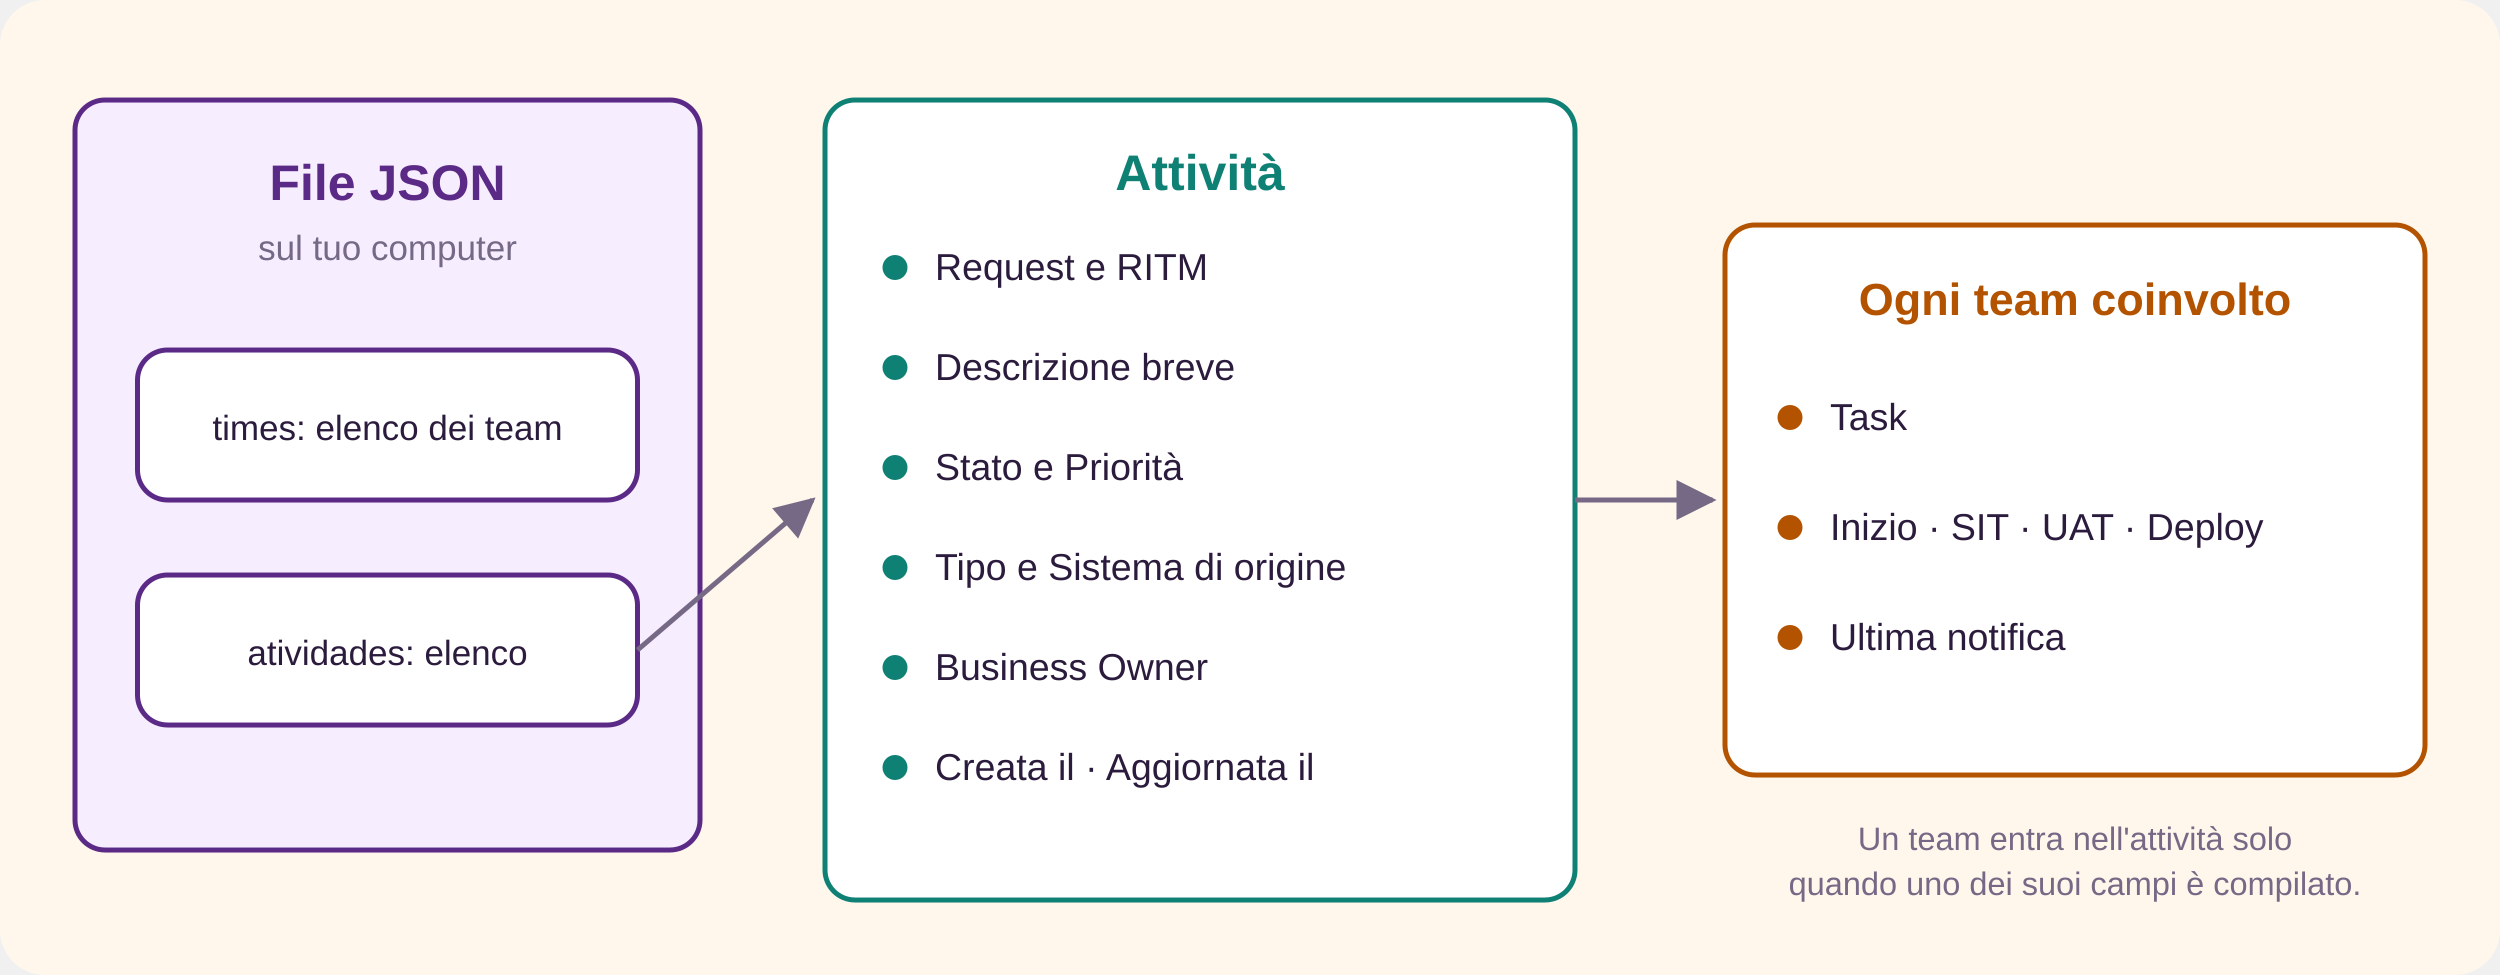
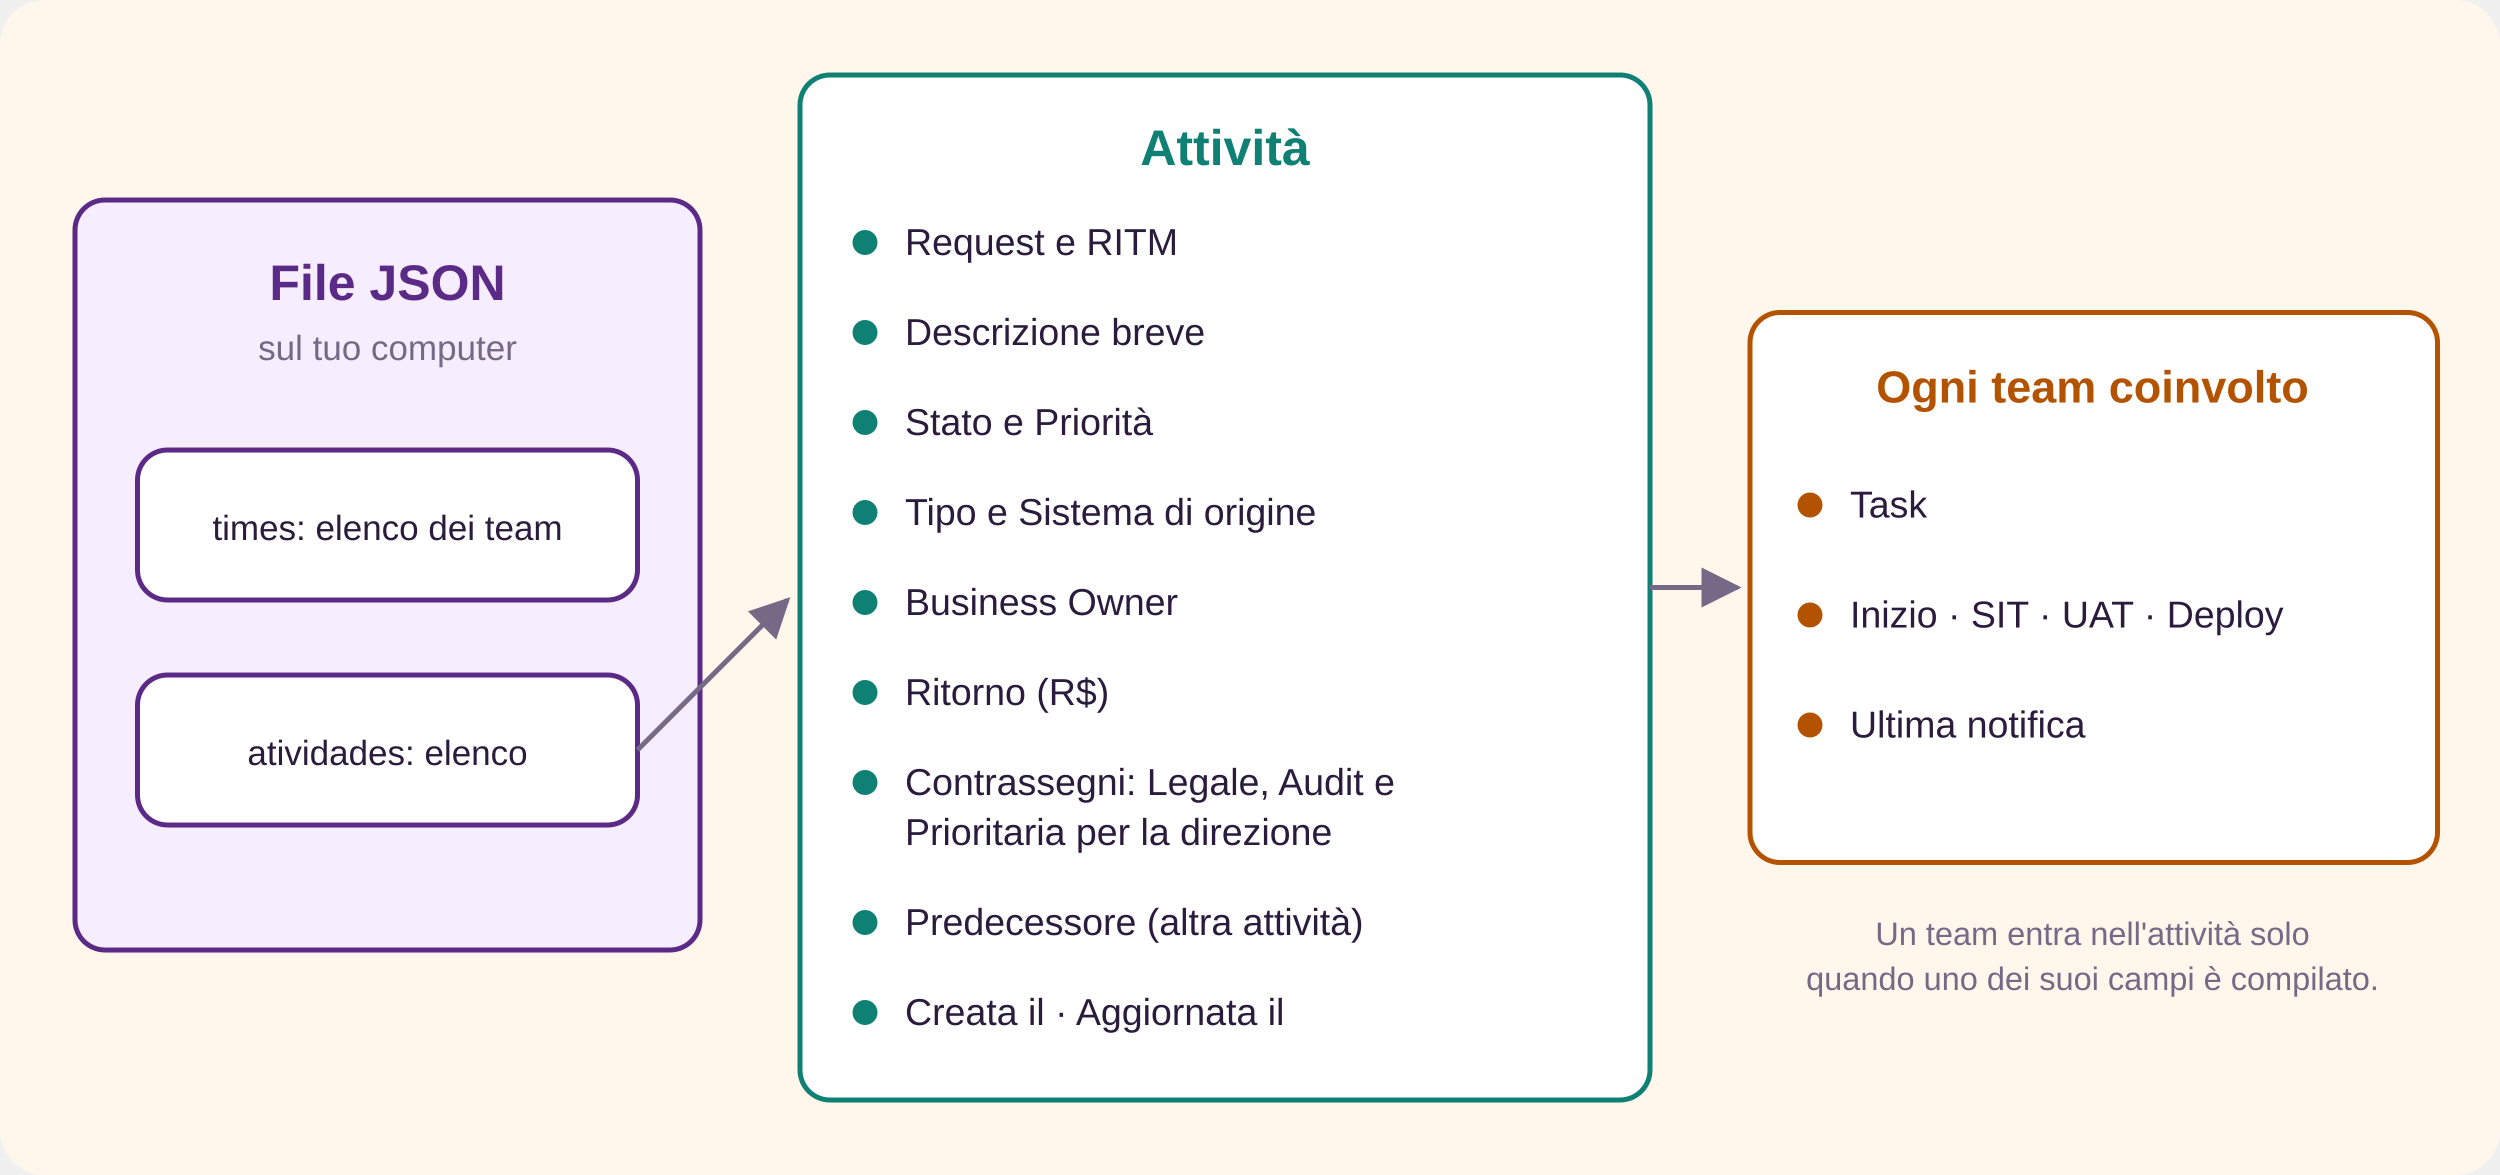
- <svg xmlns="http://www.w3.org/2000/svg" viewBox="0 0 1000 390" width="1000" height="390" role="img" aria-labelledby="t d">
+ <svg xmlns="http://www.w3.org/2000/svg" viewBox="0 0 1000 470" width="1000" height="470" role="img" aria-labelledby="t d">
  <defs>
    <marker id="ar" viewBox="0 0 10 10" refX="9" refY="5" markerWidth="8" markerHeight="8" orient="auto-start-reverse">
      <path d="M0 0 10 5 0 10z" fill="#756986" />
    </marker>
  </defs>
-   <rect width="1000" height="390" rx="18" fill="#FFF7EC" />
+   <rect width="1000" height="470" rx="18" fill="#FFF7EC" />
  <g font-family="'Trebuchet MS', 'Segoe UI', 'Helvetica Neue', Arial, sans-serif" fill="#2B1B3D">
-     <rect x="30" y="40" width="250" height="300" rx="12" fill="#F6EEFF" stroke="#5B2A86" stroke-width="2" />
-     <text x="155" y="80" font-size="20" font-weight="bold" fill="#5B2A86" text-anchor="middle">File JSON</text>
-     <text x="155" y="104" font-size="14" font-weight="normal" fill="#756986" text-anchor="middle">sul tuo computer</text>
-     <rect x="55" y="140" width="200" height="60" rx="12" fill="#FFFFFF" stroke="#5B2A86" stroke-width="2" />
-     <text x="155" y="176" font-size="14" font-weight="normal" fill="#2B1B3D" text-anchor="middle">times: elenco dei team</text>
-     <rect x="55" y="230" width="200" height="60" rx="12" fill="#FFFFFF" stroke="#5B2A86" stroke-width="2" />
-     <text x="155" y="266" font-size="14" font-weight="normal" fill="#2B1B3D" text-anchor="middle">atividades: elenco</text>
-     <line x1="255" y1="260" x2="325" y2="200" stroke="#756986" stroke-width="2" marker-end="url(#ar)" />
-     <rect x="330" y="40" width="300" height="320" rx="12" fill="#FFFFFF" stroke="#0E8074" stroke-width="2" />
-     <text x="480" y="76" font-size="20" font-weight="bold" fill="#0E8074" text-anchor="middle">Attività</text>
-     <circle cx="358" cy="107" r="5" fill="#0E8074" />
-     <text x="374" y="112" font-size="15" font-weight="normal" fill="#2B1B3D" text-anchor="start">Request e RITM</text>
-     <circle cx="358" cy="147" r="5" fill="#0E8074" />
-     <text x="374" y="152" font-size="15" font-weight="normal" fill="#2B1B3D" text-anchor="start">Descrizione breve</text>
-     <circle cx="358" cy="187" r="5" fill="#0E8074" />
-     <text x="374" y="192" font-size="15" font-weight="normal" fill="#2B1B3D" text-anchor="start">Stato e Priorità</text>
-     <circle cx="358" cy="227" r="5" fill="#0E8074" />
-     <text x="374" y="232" font-size="15" font-weight="normal" fill="#2B1B3D" text-anchor="start">Tipo e Sistema di origine</text>
-     <circle cx="358" cy="267" r="5" fill="#0E8074" />
-     <text x="374" y="272" font-size="15" font-weight="normal" fill="#2B1B3D" text-anchor="start">Business Owner</text>
-     <circle cx="358" cy="307" r="5" fill="#0E8074" />
-     <text x="374" y="312" font-size="15" font-weight="normal" fill="#2B1B3D" text-anchor="start">Creata il · Aggiornata il</text>
-     <line x1="630" y1="200" x2="685" y2="200" stroke="#756986" stroke-width="2" marker-end="url(#ar)" />
-     <rect x="690" y="90" width="280" height="220" rx="12" fill="#FFFFFF" stroke="#B35300" stroke-width="2" />
-     <text x="830" y="126" font-size="18" font-weight="bold" fill="#B35300" text-anchor="middle">Ogni team coinvolto</text>
-     <circle cx="716" cy="167" r="5" fill="#B35300" />
-     <text x="732" y="172" font-size="15" font-weight="normal" fill="#2B1B3D" text-anchor="start">Task</text>
-     <circle cx="716" cy="211" r="5" fill="#B35300" />
-     <text x="732" y="216" font-size="15" font-weight="normal" fill="#2B1B3D" text-anchor="start">Inizio · SIT · UAT · Deploy</text>
-     <circle cx="716" cy="255" r="5" fill="#B35300" />
-     <text x="732" y="260" font-size="15" font-weight="normal" fill="#2B1B3D" text-anchor="start">Ultima notifica</text>
-     <text x="830" y="340" font-size="13" font-weight="normal" fill="#756986" text-anchor="middle">Un team entra nell'attività solo</text>
-     <text x="830" y="358" font-size="13" font-weight="normal" fill="#756986" text-anchor="middle">quando uno dei suoi campi è compilato.</text>
+     <rect x="30" y="80" width="250" height="300" rx="12" fill="#F6EEFF" stroke="#5B2A86" stroke-width="2" />
+     <text x="155" y="120" font-size="20" font-weight="bold" fill="#5B2A86" text-anchor="middle">File JSON</text>
+     <text x="155" y="144" font-size="14" font-weight="normal" fill="#756986" text-anchor="middle">sul tuo computer</text>
+     <rect x="55" y="180" width="200" height="60" rx="12" fill="#FFFFFF" stroke="#5B2A86" stroke-width="2" />
+     <text x="155" y="216" font-size="14" font-weight="normal" fill="#2B1B3D" text-anchor="middle">times: elenco dei team</text>
+     <rect x="55" y="270" width="200" height="60" rx="12" fill="#FFFFFF" stroke="#5B2A86" stroke-width="2" />
+     <text x="155" y="306" font-size="14" font-weight="normal" fill="#2B1B3D" text-anchor="middle">atividades: elenco</text>
+     <line x1="255" y1="300" x2="315" y2="240" stroke="#756986" stroke-width="2" marker-end="url(#ar)" />
+     <rect x="320" y="30" width="340" height="410" rx="12" fill="#FFFFFF" stroke="#0E8074" stroke-width="2" />
+     <text x="490" y="66" font-size="20" font-weight="bold" fill="#0E8074" text-anchor="middle">Attività</text>
+     <circle cx="346" cy="97" r="5" fill="#0E8074" />
+     <text x="362" y="102" font-size="15" font-weight="normal" fill="#2B1B3D" text-anchor="start">Request e RITM</text>
+     <circle cx="346" cy="133" r="5" fill="#0E8074" />
+     <text x="362" y="138" font-size="15" font-weight="normal" fill="#2B1B3D" text-anchor="start">Descrizione breve</text>
+     <circle cx="346" cy="169" r="5" fill="#0E8074" />
+     <text x="362" y="174" font-size="15" font-weight="normal" fill="#2B1B3D" text-anchor="start">Stato e Priorità</text>
+     <circle cx="346" cy="205" r="5" fill="#0E8074" />
+     <text x="362" y="210" font-size="15" font-weight="normal" fill="#2B1B3D" text-anchor="start">Tipo e Sistema di origine</text>
+     <circle cx="346" cy="241" r="5" fill="#0E8074" />
+     <text x="362" y="246" font-size="15" font-weight="normal" fill="#2B1B3D" text-anchor="start">Business Owner</text>
+     <circle cx="346" cy="277" r="5" fill="#0E8074" />
+     <text x="362" y="282" font-size="15" font-weight="normal" fill="#2B1B3D" text-anchor="start">Ritorno (R$)</text>
+     <circle cx="346" cy="313" r="5" fill="#0E8074" />
+     <text x="362" y="318" font-size="15" font-weight="normal" fill="#2B1B3D" text-anchor="start">Contrassegni: Legale, Audit e</text>
+     <text x="362" y="338" font-size="15" font-weight="normal" fill="#2B1B3D" text-anchor="start">Prioritaria per la direzione</text>
+     <circle cx="346" cy="369" r="5" fill="#0E8074" />
+     <text x="362" y="374" font-size="15" font-weight="normal" fill="#2B1B3D" text-anchor="start">Predecessore (altra attività)</text>
+     <circle cx="346" cy="405" r="5" fill="#0E8074" />
+     <text x="362" y="410" font-size="15" font-weight="normal" fill="#2B1B3D" text-anchor="start">Creata il · Aggiornata il</text>
+     <line x1="660" y1="235" x2="695" y2="235" stroke="#756986" stroke-width="2" marker-end="url(#ar)" />
+     <rect x="700" y="125" width="275" height="220" rx="12" fill="#FFFFFF" stroke="#B35300" stroke-width="2" />
+     <text x="837" y="161" font-size="18" font-weight="bold" fill="#B35300" text-anchor="middle">Ogni team coinvolto</text>
+     <circle cx="724" cy="202" r="5" fill="#B35300" />
+     <text x="740" y="207" font-size="15" font-weight="normal" fill="#2B1B3D" text-anchor="start">Task</text>
+     <circle cx="724" cy="246" r="5" fill="#B35300" />
+     <text x="740" y="251" font-size="15" font-weight="normal" fill="#2B1B3D" text-anchor="start">Inizio · SIT · UAT · Deploy</text>
+     <circle cx="724" cy="290" r="5" fill="#B35300" />
+     <text x="740" y="295" font-size="15" font-weight="normal" fill="#2B1B3D" text-anchor="start">Ultima notifica</text>
+     <text x="837" y="378" font-size="13" font-weight="normal" fill="#756986" text-anchor="middle">Un team entra nell'attività solo</text>
+     <text x="837" y="396" font-size="13" font-weight="normal" fill="#756986" text-anchor="middle">quando uno dei suoi campi è compilato.</text>
  </g>
</svg>
